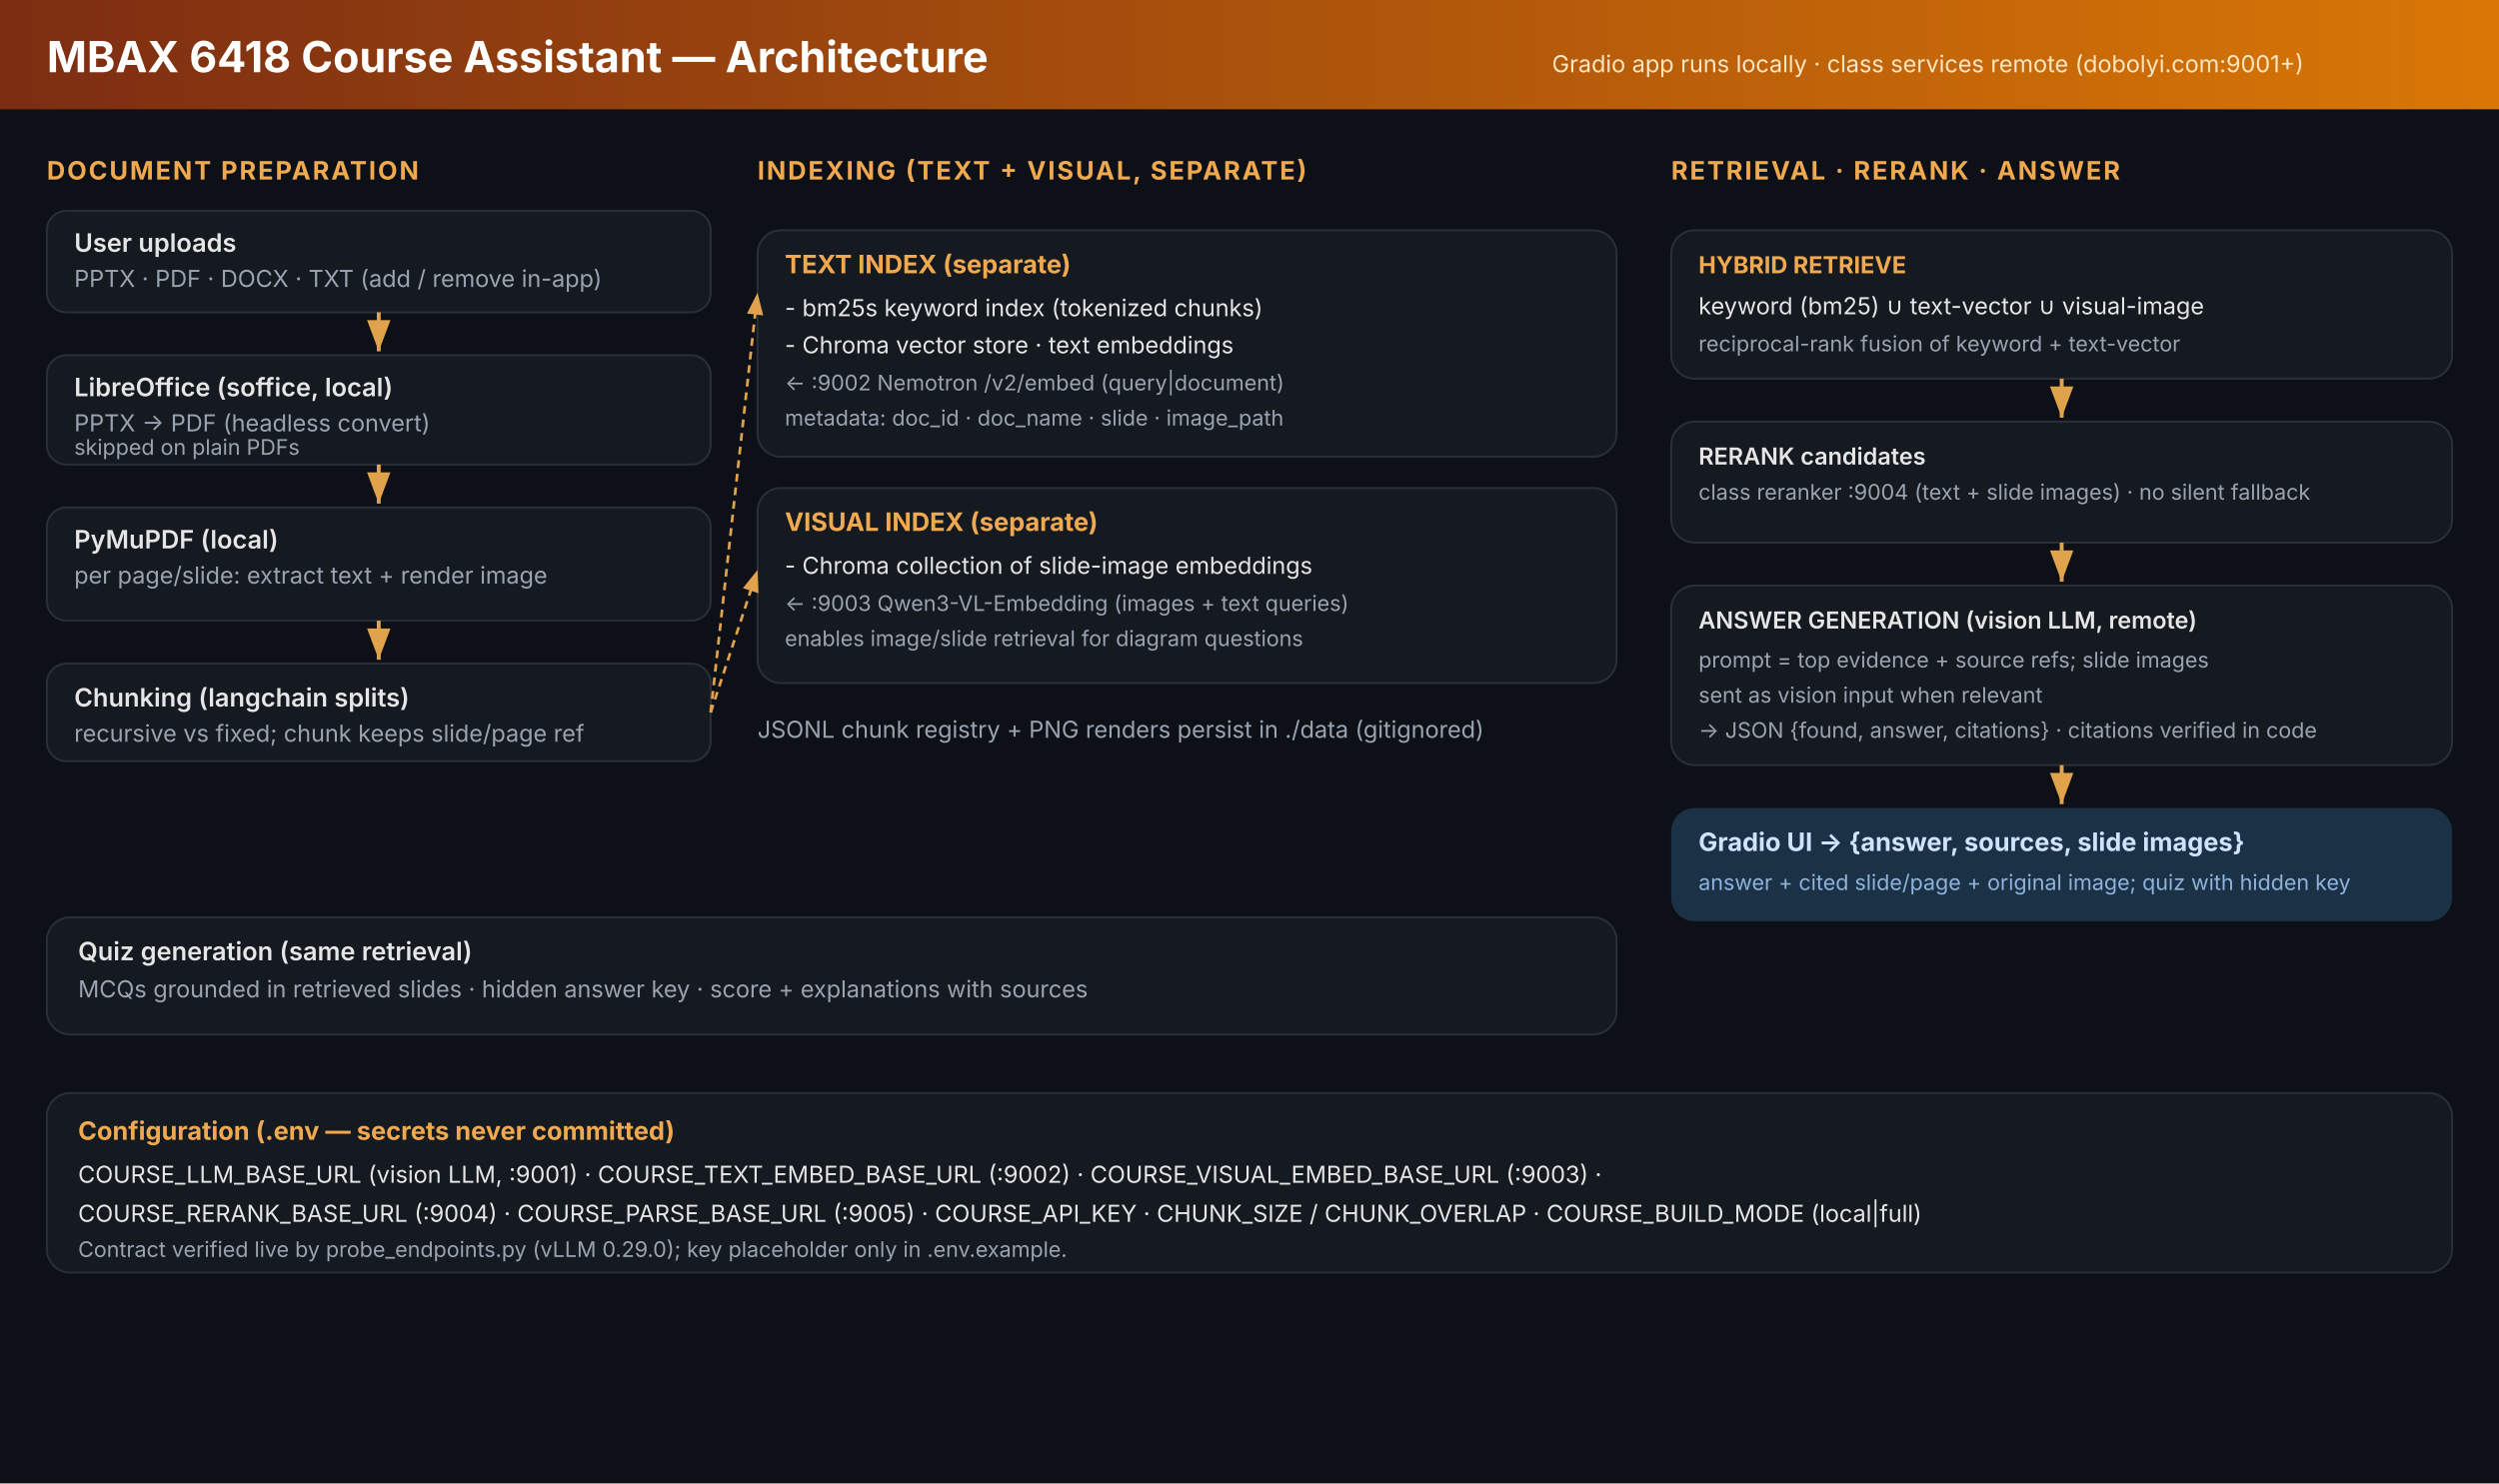
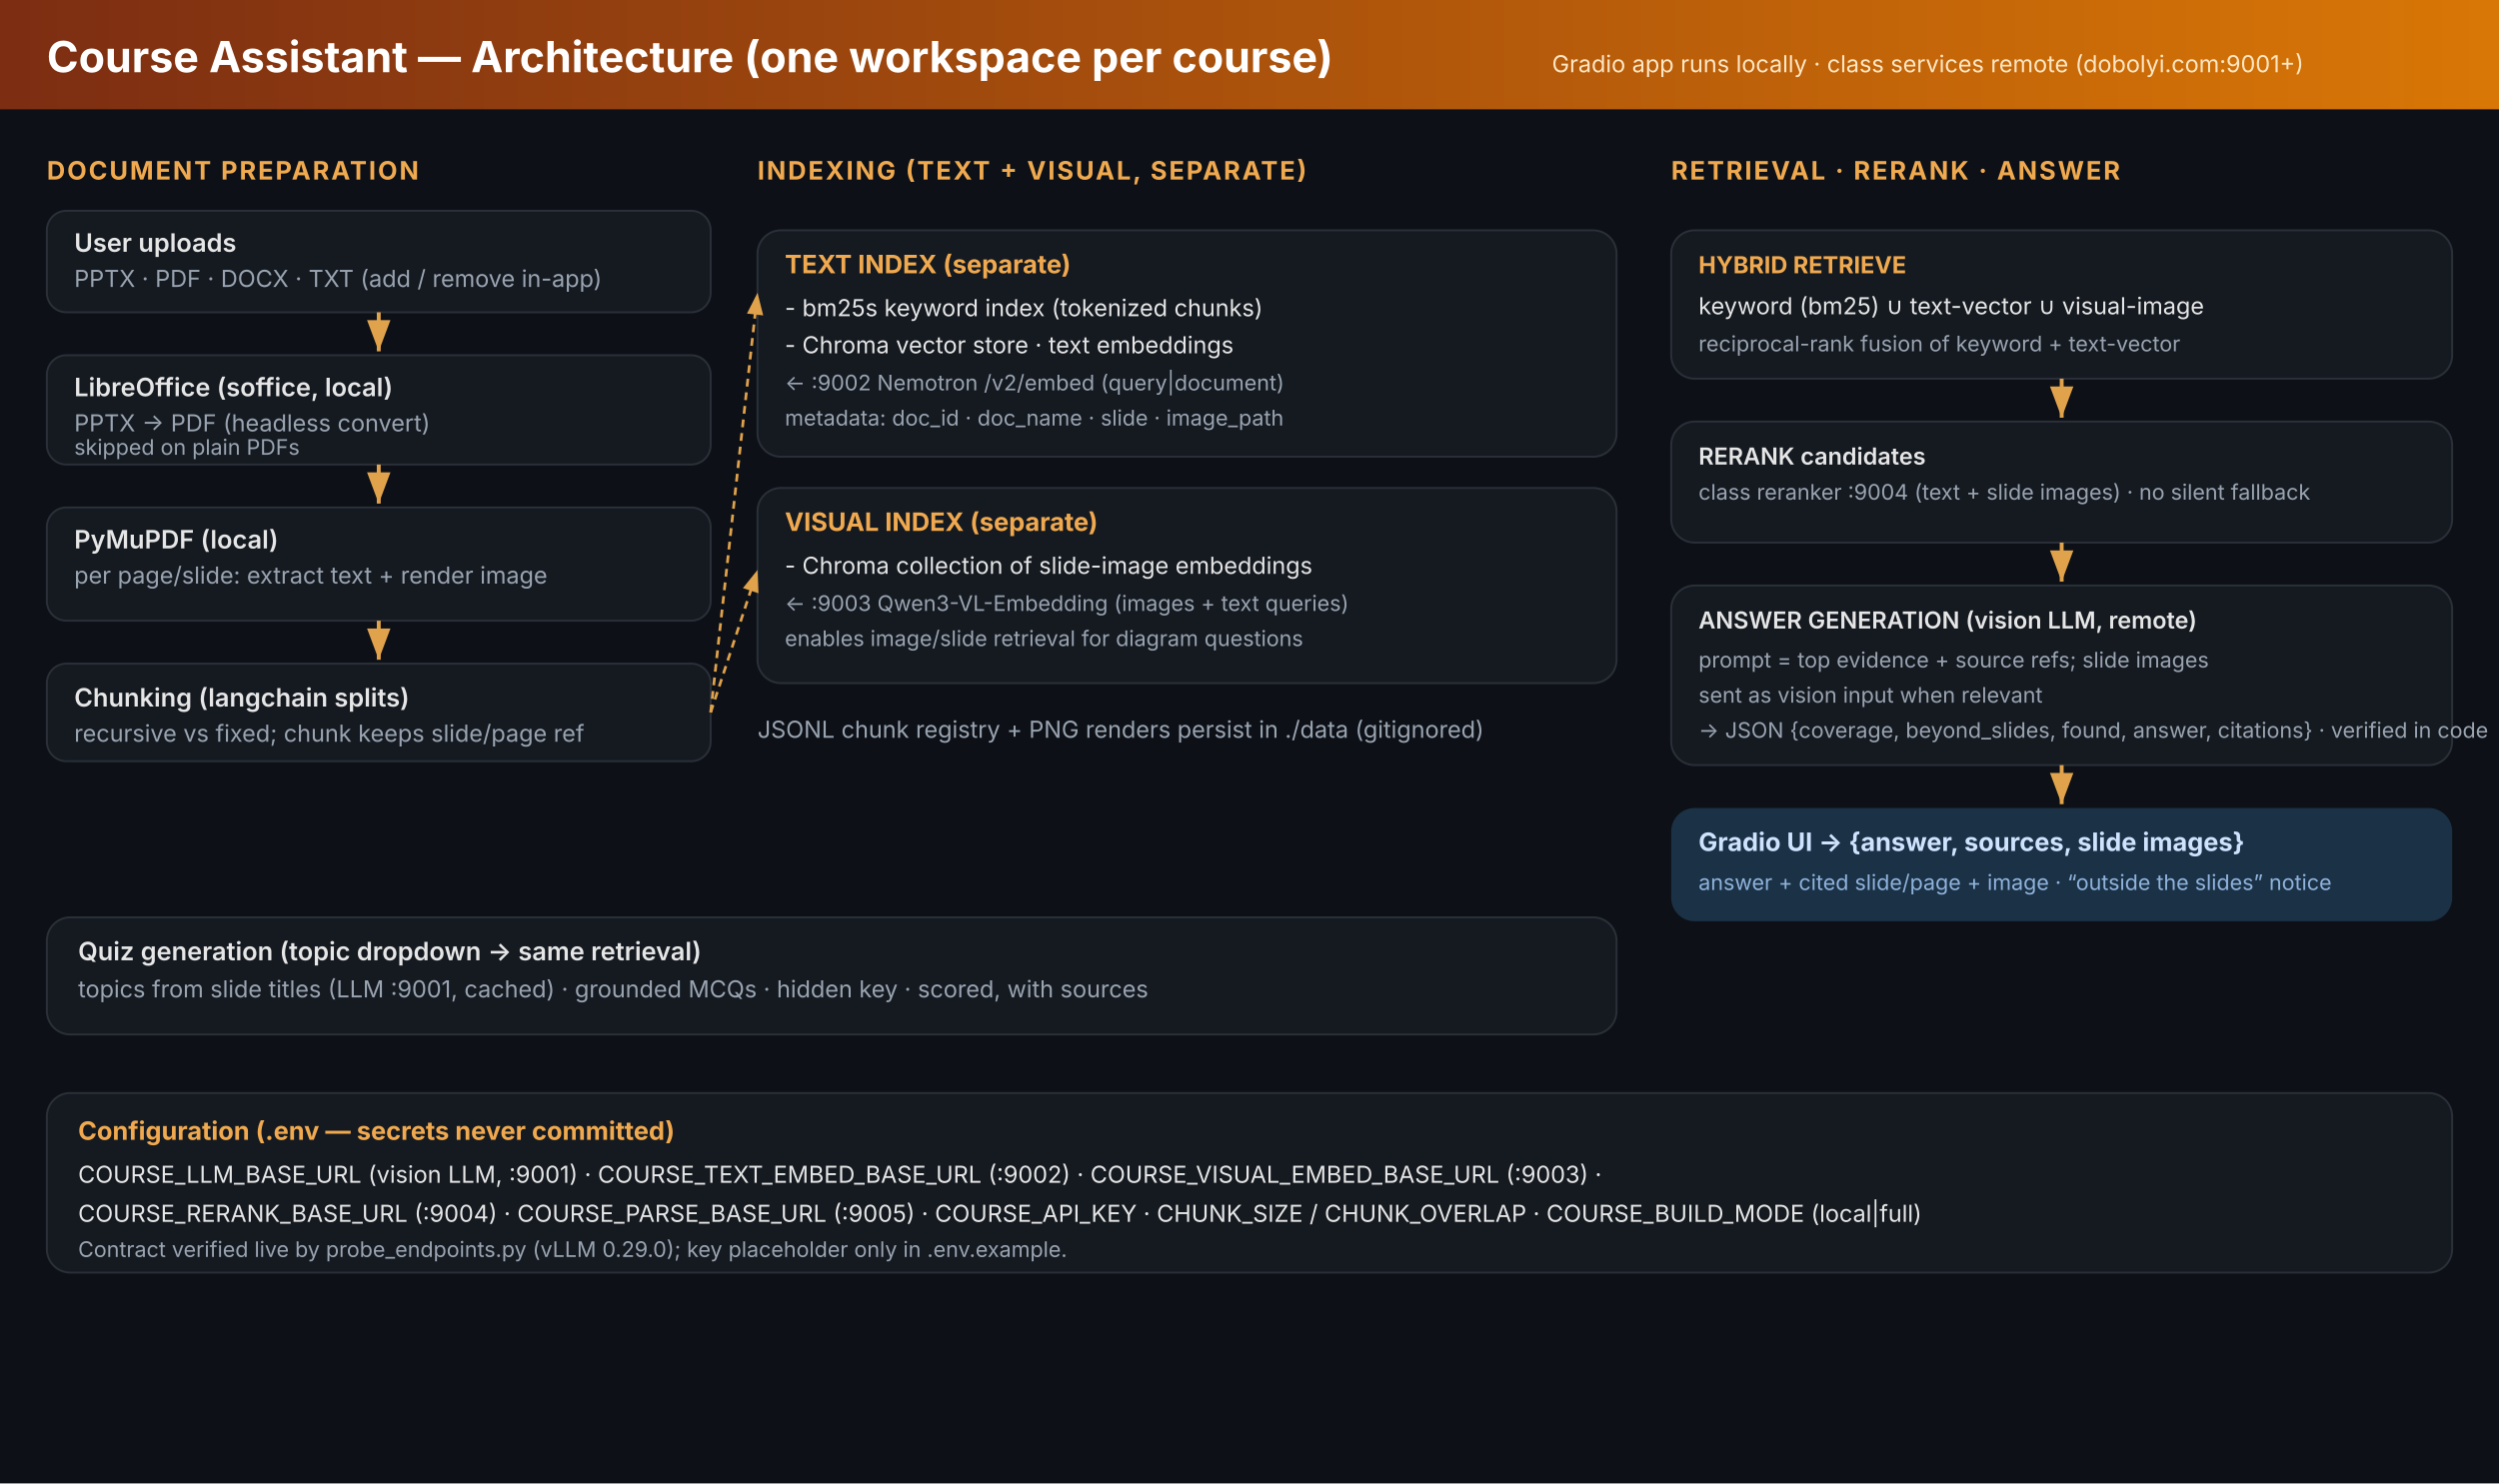
<svg xmlns="http://www.w3.org/2000/svg" viewBox="0 0 1280 760" font-family="Inter, system-ui, sans-serif">
  <defs>
    <linearGradient id="hdr" x1="0" y1="0" x2="1" y2="0">
      <stop offset="0" stop-color="#7c2d12" />
      <stop offset="1" stop-color="#d97706" />
    </linearGradient>
    <linearGradient id="acc" x1="0" y1="0" x2="0" y2="1">
      <stop offset="0" stop-color="#274b6d" />
      <stop offset="1" stop-color="#1b3145" />
    </linearGradient>
    <marker id="arr" markerWidth="10" markerHeight="10" refX="8" refY="3" orient="auto">
      <path d="M0,0 L8,3 L0,6 Z" fill="#e0a24b" />
    </marker>
  </defs>
  <rect width="1280" height="760" fill="#0d1117" />
  <rect width="1280" height="56" fill="url(#hdr)" />
-   <text x="24" y="37" fill="#fff" font-size="22" font-weight="700">MBAX 6418 Course Assistant — Architecture</text>
+   <text x="24" y="37" fill="#fff" font-size="22" font-weight="700">Course Assistant — Architecture (one workspace per course)</text>
  <text x="1180" y="37" fill="#ffe7c4" font-size="12" text-anchor="end">Gradio app runs locally · class services remote (dobolyi.com:9001+)</text>
  <text x="24" y="92" fill="#f0a94e" font-size="13" font-weight="700" letter-spacing="1">DOCUMENT PREPARATION</text>
  <text x="388" y="92" fill="#f0a94e" font-size="13" font-weight="700" letter-spacing="1">INDEXING (TEXT + VISUAL, SEPARATE)</text>
  <text x="856" y="92" fill="#f0a94e" font-size="13" font-weight="700" letter-spacing="1">RETRIEVAL · RERANK · ANSWER</text>
  <rect x="24" y="108" width="340" height="52" rx="10" fill="#151a21" stroke="#2a2f38" />
  <text x="38" y="129" fill="#e6e6e6" font-size="13" font-weight="600">User uploads</text>
  <text x="38" y="147" fill="#9aa4b1" font-size="12">PPTX · PDF · DOCX · TXT (add / remove in-app)</text>
  <line x1="194" y1="160" x2="194" y2="180" stroke="#e0a24b" stroke-width="2" marker-end="url(#arr)" />
  <rect x="24" y="182" width="340" height="56" rx="10" fill="#151a21" stroke="#2a2f38" />
  <text x="38" y="203" fill="#e6e6e6" font-size="13" font-weight="600">LibreOffice (soffice, local)</text>
  <text x="38" y="221" fill="#9aa4b1" font-size="12">PPTX → PDF (headless convert)</text>
  <text x="38" y="233" fill="#9aa4b1" font-size="11">skipped on plain PDFs</text>
  <line x1="194" y1="238" x2="194" y2="258" stroke="#e0a24b" stroke-width="2" marker-end="url(#arr)" />
  <rect x="24" y="260" width="340" height="58" rx="10" fill="#151a21" stroke="#2a2f38" />
  <text x="38" y="281" fill="#e6e6e6" font-size="13" font-weight="600">PyMuPDF (local)</text>
  <text x="38" y="299" fill="#9aa4b1" font-size="12">per page/slide: extract text + render image</text>
  <line x1="194" y1="318" x2="194" y2="338" stroke="#e0a24b" stroke-width="2" marker-end="url(#arr)" />
  <rect x="24" y="340" width="340" height="50" rx="10" fill="#151a21" stroke="#2a2f38" />
  <text x="38" y="362" fill="#e6e6e6" font-size="13" font-weight="600">Chunking (langchain splits)</text>
  <text x="38" y="380" fill="#9aa4b1" font-size="12">recursive vs fixed; chunk keeps slide/page ref</text>
  <rect x="388" y="118" width="440" height="116" rx="12" fill="#151a21" stroke="#2a2f38" />
  <text x="402" y="140" fill="#f0a94e" font-size="13" font-weight="700">TEXT INDEX (separate)</text>
  <text x="402" y="162" fill="#e6e6e6" font-size="12">- bm25s keyword index (tokenized chunks)</text>
  <text x="402" y="181" fill="#e6e6e6" font-size="12">- Chroma vector store · text embeddings</text>
  <text x="402" y="200" fill="#9aa4b1" font-size="11">  ← :9002 Nemotron /v2/embed (query|document)</text>
  <text x="402" y="218" fill="#9aa4b1" font-size="11">  metadata: doc_id · doc_name · slide · image_path</text>
  <rect x="388" y="250" width="440" height="100" rx="12" fill="#151a21" stroke="#2a2f38" />
  <text x="402" y="272" fill="#f0a94e" font-size="13" font-weight="700">VISUAL INDEX (separate)</text>
  <text x="402" y="294" fill="#e6e6e6" font-size="12">- Chroma collection of slide-image embeddings</text>
  <text x="402" y="313" fill="#9aa4b1" font-size="11">  ← :9003 Qwen3-VL-Embedding (images + text queries)</text>
  <text x="402" y="331" fill="#9aa4b1" font-size="11">  enables image/slide retrieval for diagram questions</text>
  <text x="388" y="378" fill="#9aa4b1" font-size="12">JSONL chunk registry + PNG renders persist in ./data (gitignored)</text>
  <rect x="856" y="118" width="400" height="76" rx="12" fill="#151a21" stroke="#2a2f38" />
  <text x="870" y="140" fill="#f0a94e" font-size="12" font-weight="700">HYBRID RETRIEVE</text>
  <text x="870" y="161" fill="#e6e6e6" font-size="12">keyword (bm25) ∪ text-vector ∪ visual-image</text>
  <text x="870" y="180" fill="#9aa4b1" font-size="11">reciprocal-rank fusion of keyword + text-vector</text>
  <line x1="1056" y1="194" x2="1056" y2="214" stroke="#e0a24b" stroke-width="2" marker-end="url(#arr)" />
  <rect x="856" y="216" width="400" height="62" rx="12" fill="#151a21" stroke="#2a2f38" />
  <text x="870" y="238" fill="#e6e6e6" font-size="12" font-weight="600">RERANK candidates</text>
  <text x="870" y="256" fill="#9aa4b1" font-size="11">class reranker :9004 (text + slide images) · no silent fallback</text>
  <line x1="1056" y1="278" x2="1056" y2="298" stroke="#e0a24b" stroke-width="2" marker-end="url(#arr)" />
  <rect x="856" y="300" width="400" height="92" rx="12" fill="#151a21" stroke="#2a2f38" />
  <text x="870" y="322" fill="#e6e6e6" font-size="12" font-weight="600">ANSWER GENERATION (vision LLM, remote)</text>
  <text x="870" y="342" fill="#9aa4b1" font-size="11">prompt = top evidence + source refs; slide images</text>
  <text x="870" y="360" fill="#9aa4b1" font-size="11">sent as vision input when relevant</text>
-   <text x="870" y="378" fill="#9aa4b1" font-size="11">→ JSON {found, answer, citations} · citations verified in code</text>
+   <text x="870" y="378" fill="#9aa4b1" font-size="11">→ JSON {coverage, beyond_slides, found, answer, citations} · verified in code</text>
  <line x1="1056" y1="392" x2="1056" y2="412" stroke="#e0a24b" stroke-width="2" marker-end="url(#arr)" />
  <rect x="856" y="414" width="400" height="58" rx="12" fill="#1b3145" />
  <text x="870" y="436" fill="#cfe3ff" font-size="13" font-weight="700">Gradio UI → {answer, sources, slide images}</text>
-   <text x="870" y="456" fill="#8fb3dd" font-size="11">answer + cited slide/page + original image; quiz with hidden key</text>
+   <text x="870" y="456" fill="#8fb3dd" font-size="11">answer + cited slide/page + image · “outside the slides” notice</text>
  <line x1="364" y1="365" x2="388" y2="150" stroke="#e0a24b" stroke-width="1.4" stroke-dasharray="4 3" marker-end="url(#arr)" />
  <line x1="364" y1="365" x2="388" y2="292" stroke="#e0a24b" stroke-width="1.4" stroke-dasharray="4 3" marker-end="url(#arr)" />
  <rect x="24" y="560" width="1232" height="92" rx="12" fill="#151a21" stroke="#2a2f38" />
  <text x="40" y="584" fill="#f0a94e" font-size="13" font-weight="700">Configuration (.env — secrets never committed)</text>
  <text x="40" y="606" fill="#e6e6e6" font-size="12">COURSE_LLM_BASE_URL (vision LLM, :9001) · COURSE_TEXT_EMBED_BASE_URL (:9002) · COURSE_VISUAL_EMBED_BASE_URL (:9003) ·</text>
  <text x="40" y="626" fill="#e6e6e6" font-size="12">COURSE_RERANK_BASE_URL (:9004) · COURSE_PARSE_BASE_URL (:9005) · COURSE_API_KEY · CHUNK_SIZE / CHUNK_OVERLAP · COURSE_BUILD_MODE (local|full)</text>
  <text x="40" y="644" fill="#9aa4b1" font-size="11">Contract verified live by probe_endpoints.py (vLLM 0.29.0); key placeholder only in .env.example.</text>
  <rect x="24" y="470" width="804" height="60" rx="12" fill="#151a21" stroke="#2a2f38" />
-   <text x="40" y="492" fill="#e6e6e6" font-size="13" font-weight="600">Quiz generation (same retrieval)</text>
-   <text x="40" y="511" fill="#9aa4b1" font-size="12">MCQs grounded in retrieved slides · hidden answer key · score + explanations with sources</text>
+   <text x="40" y="492" fill="#e6e6e6" font-size="13" font-weight="600">Quiz generation (topic dropdown → same retrieval)</text>
+   <text x="40" y="511" fill="#9aa4b1" font-size="12">topics from slide titles (LLM :9001, cached) · grounded MCQs · hidden key · scored, with sources</text>
</svg>
